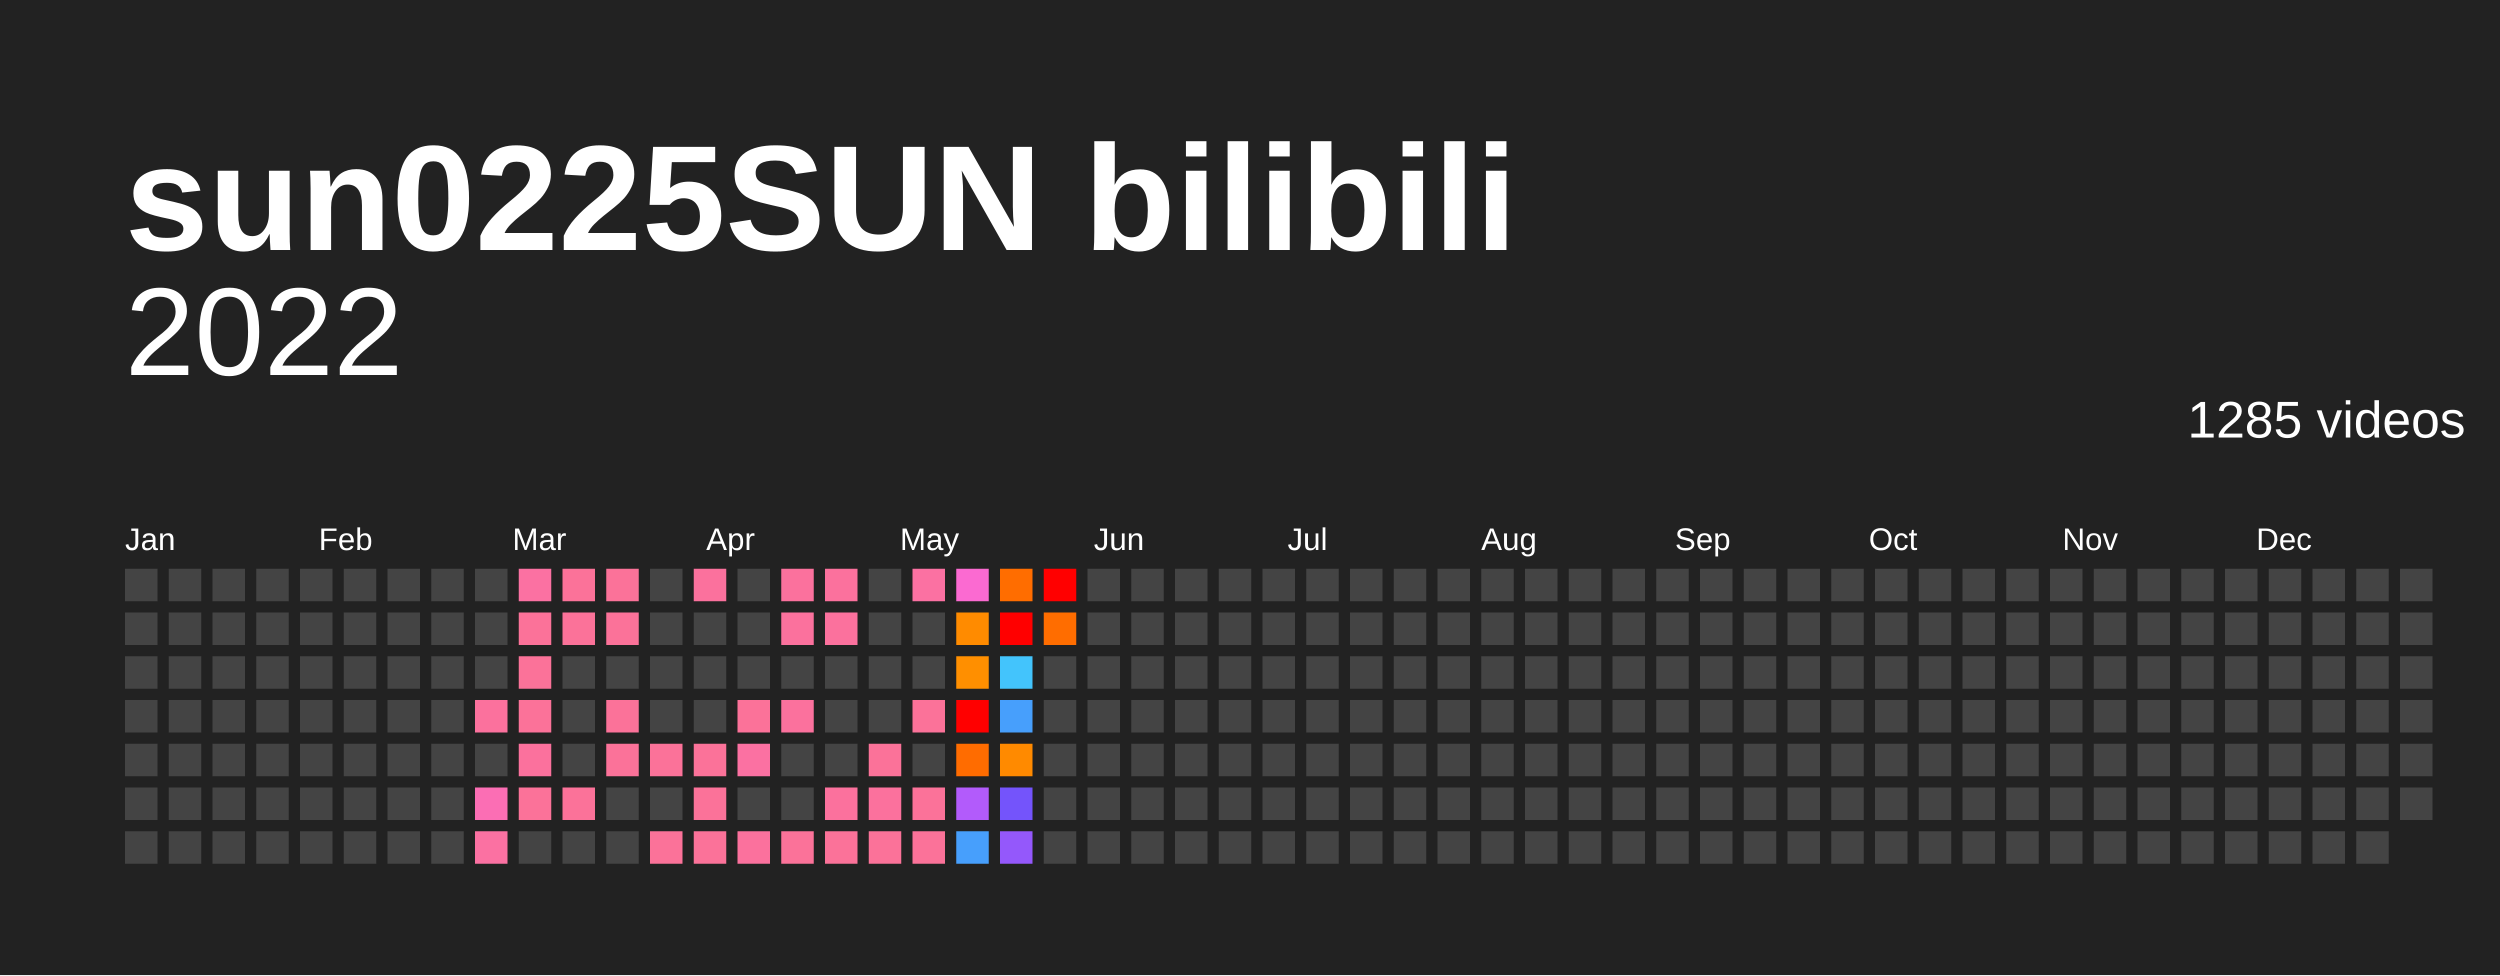
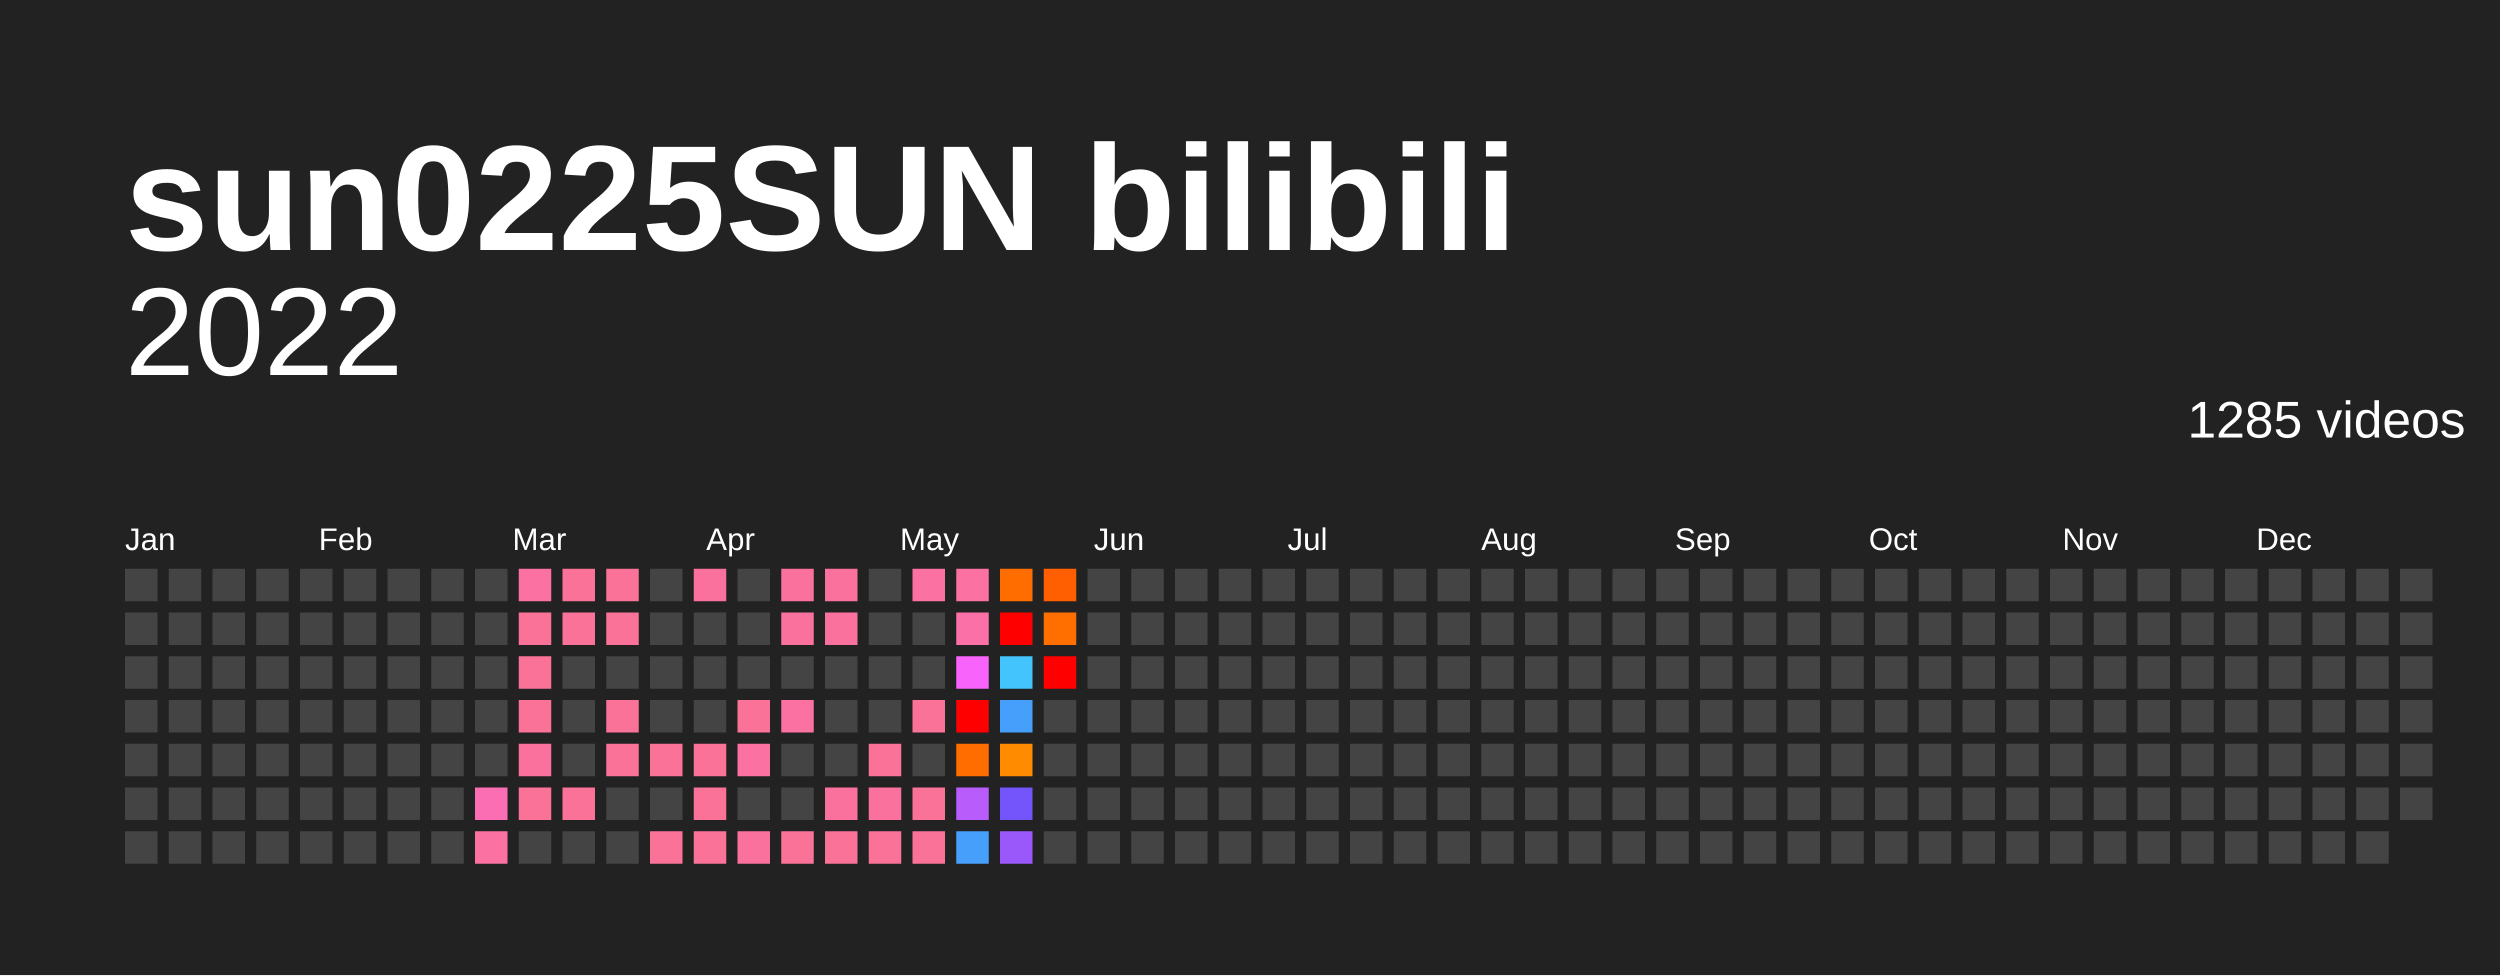
<svg xmlns="http://www.w3.org/2000/svg" baseProfile="full" height="78mm" version="1.1" viewBox="0,0,200,78" width="200mm">
  <defs />
  <rect fill="#222222" height="78" width="200" x="0" y="0" />
  <text fill="#FFFFFF" style="font-size:12px; font-family:Arial; font-weight:bold;" x="10" y="20">sun0225SUN bilibili</text>
  <text alignment-baseline="hanging" fill="#FFFFFF" style="font-size:10.0px; font-family:Arial;" x="10" y="30">2022</text>
  <text alignment-baseline="hanging" fill="#FFFFFF" style="font-size:4.125px; font-family:Arial;" x="175" y="35">1285 videos</text>
  <text fill="#FFFFFF" style="font-size:2.5px; font-family:Arial" x="10.0" y="44">Jan</text>
  <text fill="#FFFFFF" style="font-size:2.5px; font-family:Arial" x="25.5" y="44">Feb</text>
  <text fill="#FFFFFF" style="font-size:2.5px; font-family:Arial" x="41.0" y="44">Mar</text>
  <text fill="#FFFFFF" style="font-size:2.5px; font-family:Arial" x="56.5" y="44">Apr</text>
  <text fill="#FFFFFF" style="font-size:2.5px; font-family:Arial" x="72.0" y="44">May</text>
  <text fill="#FFFFFF" style="font-size:2.5px; font-family:Arial" x="87.5" y="44">Jun</text>
  <text fill="#FFFFFF" style="font-size:2.5px; font-family:Arial" x="103.0" y="44">Jul</text>
  <text fill="#FFFFFF" style="font-size:2.5px; font-family:Arial" x="118.5" y="44">Aug</text>
  <text fill="#FFFFFF" style="font-size:2.5px; font-family:Arial" x="134.0" y="44">Sep</text>
  <text fill="#FFFFFF" style="font-size:2.5px; font-family:Arial" x="149.5" y="44">Oct</text>
  <text fill="#FFFFFF" style="font-size:2.5px; font-family:Arial" x="165.0" y="44">Nov</text>
  <text fill="#FFFFFF" style="font-size:2.5px; font-family:Arial" x="180.5" y="44">Dec</text>
  <rect fill="#444444" height="2.6" width="2.6" x="10.0" y="45.5" />
  <rect fill="#444444" height="2.6" width="2.6" x="10.0" y="49.0" />
  <rect fill="#444444" height="2.6" width="2.6" x="10.0" y="52.5" />
  <rect fill="#444444" height="2.6" width="2.6" x="10.0" y="56.0" />
  <rect fill="#444444" height="2.6" width="2.6" x="10.0" y="59.5" />
  <rect fill="#444444" height="2.6" width="2.6" x="10.0" y="63.0" />
  <rect fill="#444444" height="2.6" width="2.6" x="10.0" y="66.5" />
  <rect fill="#444444" height="2.6" width="2.6" x="13.5" y="45.5" />
  <rect fill="#444444" height="2.6" width="2.6" x="13.5" y="49.0" />
  <rect fill="#444444" height="2.6" width="2.6" x="13.5" y="52.5" />
  <rect fill="#444444" height="2.6" width="2.6" x="13.5" y="56.0" />
  <rect fill="#444444" height="2.6" width="2.6" x="13.5" y="59.5" />
  <rect fill="#444444" height="2.6" width="2.6" x="13.5" y="63.0" />
  <rect fill="#444444" height="2.6" width="2.6" x="13.5" y="66.5" />
  <rect fill="#444444" height="2.6" width="2.6" x="17.0" y="45.5" />
  <rect fill="#444444" height="2.6" width="2.6" x="17.0" y="49.0" />
  <rect fill="#444444" height="2.6" width="2.6" x="17.0" y="52.5" />
  <rect fill="#444444" height="2.6" width="2.6" x="17.0" y="56.0" />
  <rect fill="#444444" height="2.6" width="2.6" x="17.0" y="59.5" />
  <rect fill="#444444" height="2.6" width="2.6" x="17.0" y="63.0" />
  <rect fill="#444444" height="2.6" width="2.6" x="17.0" y="66.5" />
  <rect fill="#444444" height="2.6" width="2.6" x="20.5" y="45.5" />
  <rect fill="#444444" height="2.6" width="2.6" x="20.5" y="49.0" />
  <rect fill="#444444" height="2.6" width="2.6" x="20.5" y="52.5" />
  <rect fill="#444444" height="2.6" width="2.6" x="20.5" y="56.0" />
  <rect fill="#444444" height="2.6" width="2.6" x="20.5" y="59.5" />
  <rect fill="#444444" height="2.6" width="2.6" x="20.5" y="63.0" />
  <rect fill="#444444" height="2.6" width="2.6" x="20.5" y="66.5" />
  <rect fill="#444444" height="2.6" width="2.6" x="24.0" y="45.5" />
  <rect fill="#444444" height="2.6" width="2.6" x="24.0" y="49.0" />
  <rect fill="#444444" height="2.6" width="2.6" x="24.0" y="52.5" />
  <rect fill="#444444" height="2.6" width="2.6" x="24.0" y="56.0" />
  <rect fill="#444444" height="2.6" width="2.6" x="24.0" y="59.5" />
  <rect fill="#444444" height="2.6" width="2.6" x="24.0" y="63.0" />
  <rect fill="#444444" height="2.6" width="2.6" x="24.0" y="66.5" />
  <rect fill="#444444" height="2.6" width="2.6" x="27.5" y="45.5" />
  <rect fill="#444444" height="2.6" width="2.6" x="27.5" y="49.0" />
  <rect fill="#444444" height="2.6" width="2.6" x="27.5" y="52.5" />
  <rect fill="#444444" height="2.6" width="2.6" x="27.5" y="56.0" />
  <rect fill="#444444" height="2.6" width="2.6" x="27.5" y="59.5" />
  <rect fill="#444444" height="2.6" width="2.6" x="27.5" y="63.0" />
  <rect fill="#444444" height="2.6" width="2.6" x="27.5" y="66.5" />
  <rect fill="#444444" height="2.6" width="2.6" x="31.0" y="45.5" />
  <rect fill="#444444" height="2.6" width="2.6" x="31.0" y="49.0" />
  <rect fill="#444444" height="2.6" width="2.6" x="31.0" y="52.5" />
  <rect fill="#444444" height="2.6" width="2.6" x="31.0" y="56.0" />
  <rect fill="#444444" height="2.6" width="2.6" x="31.0" y="59.5" />
  <rect fill="#444444" height="2.6" width="2.6" x="31.0" y="63.0" />
  <rect fill="#444444" height="2.6" width="2.6" x="31.0" y="66.5" />
  <rect fill="#444444" height="2.6" width="2.6" x="34.5" y="45.5" />
  <rect fill="#444444" height="2.6" width="2.6" x="34.5" y="49.0" />
  <rect fill="#444444" height="2.6" width="2.6" x="34.5" y="52.5" />
  <rect fill="#444444" height="2.6" width="2.6" x="34.5" y="56.0" />
  <rect fill="#444444" height="2.6" width="2.6" x="34.5" y="59.5" />
  <rect fill="#444444" height="2.6" width="2.6" x="34.5" y="63.0" />
  <rect fill="#444444" height="2.6" width="2.6" x="34.5" y="66.5" />
  <rect fill="#444444" height="2.6" width="2.6" x="38.0" y="45.5" />
  <rect fill="#444444" height="2.6" width="2.6" x="38.0" y="49.0" />
  <rect fill="#444444" height="2.6" width="2.6" x="38.0" y="52.5" />
-   <rect fill="#fb719d" height="2.6" width="2.6" x="38.0" y="56.0" />
+   <rect fill="#444444" height="2.6" width="2.6" x="38.0" y="56.0" />
  <rect fill="#444444" height="2.6" width="2.6" x="38.0" y="59.5" />
  <rect fill="#fb6eb4" height="2.6" width="2.6" x="38.0" y="63.0" />
  <rect fill="#fb71a2" height="2.6" width="2.6" x="38.0" y="66.5" />
  <rect fill="#fb71a2" height="2.6" width="2.6" x="41.5" y="45.5" />
  <rect fill="#fb7299" height="2.6" width="2.6" x="41.5" y="49.0" />
  <rect fill="#fb7299" height="2.6" width="2.6" x="41.5" y="52.5" />
  <rect fill="#fb7299" height="2.6" width="2.6" x="41.5" y="56.0" />
  <rect fill="#fb719d" height="2.6" width="2.6" x="41.5" y="59.5" />
  <rect fill="#fb7299" height="2.6" width="2.6" x="41.5" y="63.0" />
  <rect fill="#444444" height="2.6" width="2.6" x="41.5" y="66.5" />
  <rect fill="#fb7299" height="2.6" width="2.6" x="45.0" y="45.5" />
  <rect fill="#fb7299" height="2.6" width="2.6" x="45.0" y="49.0" />
  <rect fill="#444444" height="2.6" width="2.6" x="45.0" y="52.5" />
  <rect fill="#444444" height="2.6" width="2.6" x="45.0" y="56.0" />
  <rect fill="#444444" height="2.6" width="2.6" x="45.0" y="59.5" />
  <rect fill="#fb7299" height="2.6" width="2.6" x="45.0" y="63.0" />
  <rect fill="#444444" height="2.6" width="2.6" x="45.0" y="66.5" />
  <rect fill="#fb7299" height="2.6" width="2.6" x="48.5" y="45.5" />
  <rect fill="#fb7299" height="2.6" width="2.6" x="48.5" y="49.0" />
  <rect fill="#444444" height="2.6" width="2.6" x="48.5" y="52.5" />
  <rect fill="#fb7299" height="2.6" width="2.6" x="48.5" y="56.0" />
  <rect fill="#fb7299" height="2.6" width="2.6" x="48.5" y="59.5" />
  <rect fill="#444444" height="2.6" width="2.6" x="48.5" y="63.0" />
  <rect fill="#444444" height="2.6" width="2.6" x="48.5" y="66.5" />
  <rect fill="#444444" height="2.6" width="2.6" x="52.0" y="45.5" />
  <rect fill="#444444" height="2.6" width="2.6" x="52.0" y="49.0" />
  <rect fill="#444444" height="2.6" width="2.6" x="52.0" y="52.5" />
  <rect fill="#444444" height="2.6" width="2.6" x="52.0" y="56.0" />
  <rect fill="#fb7299" height="2.6" width="2.6" x="52.0" y="59.5" />
  <rect fill="#444444" height="2.6" width="2.6" x="52.0" y="63.0" />
  <rect fill="#fb7299" height="2.6" width="2.6" x="52.0" y="66.5" />
  <rect fill="#fb719d" height="2.6" width="2.6" x="55.5" y="45.5" />
  <rect fill="#444444" height="2.6" width="2.6" x="55.5" y="49.0" />
  <rect fill="#444444" height="2.6" width="2.6" x="55.5" y="52.5" />
  <rect fill="#444444" height="2.6" width="2.6" x="55.5" y="56.0" />
  <rect fill="#fb7299" height="2.6" width="2.6" x="55.5" y="59.5" />
  <rect fill="#fb7299" height="2.6" width="2.6" x="55.5" y="63.0" />
  <rect fill="#fb7299" height="2.6" width="2.6" x="55.5" y="66.5" />
  <rect fill="#444444" height="2.6" width="2.6" x="59.0" y="45.5" />
  <rect fill="#444444" height="2.6" width="2.6" x="59.0" y="49.0" />
  <rect fill="#444444" height="2.6" width="2.6" x="59.0" y="52.5" />
  <rect fill="#fb7299" height="2.6" width="2.6" x="59.0" y="56.0" />
  <rect fill="#fb71a2" height="2.6" width="2.6" x="59.0" y="59.5" />
  <rect fill="#444444" height="2.6" width="2.6" x="59.0" y="63.0" />
  <rect fill="#fb719d" height="2.6" width="2.6" x="59.0" y="66.5" />
  <rect fill="#fb719d" height="2.6" width="2.6" x="62.5" y="45.5" />
  <rect fill="#fb719d" height="2.6" width="2.6" x="62.5" y="49.0" />
  <rect fill="#444444" height="2.6" width="2.6" x="62.5" y="52.5" />
-   <rect fill="#fb719d" height="2.6" width="2.6" x="62.5" y="56.0" />
+   <rect fill="#fb71a2" height="2.6" width="2.6" x="62.5" y="56.0" />
  <rect fill="#444444" height="2.6" width="2.6" x="62.5" y="59.5" />
  <rect fill="#444444" height="2.6" width="2.6" x="62.5" y="63.0" />
  <rect fill="#fb7299" height="2.6" width="2.6" x="62.5" y="66.5" />
  <rect fill="#fb719d" height="2.6" width="2.6" x="66.0" y="45.5" />
  <rect fill="#fb719d" height="2.6" width="2.6" x="66.0" y="49.0" />
  <rect fill="#444444" height="2.6" width="2.6" x="66.0" y="52.5" />
  <rect fill="#444444" height="2.6" width="2.6" x="66.0" y="56.0" />
  <rect fill="#444444" height="2.6" width="2.6" x="66.0" y="59.5" />
  <rect fill="#fb719d" height="2.6" width="2.6" x="66.0" y="63.0" />
  <rect fill="#fb7299" height="2.6" width="2.6" x="66.0" y="66.5" />
  <rect fill="#444444" height="2.6" width="2.6" x="69.5" y="45.5" />
  <rect fill="#444444" height="2.6" width="2.6" x="69.5" y="49.0" />
  <rect fill="#444444" height="2.6" width="2.6" x="69.5" y="52.5" />
  <rect fill="#444444" height="2.6" width="2.6" x="69.5" y="56.0" />
  <rect fill="#fb7299" height="2.6" width="2.6" x="69.5" y="59.5" />
  <rect fill="#fb719d" height="2.6" width="2.6" x="69.5" y="63.0" />
  <rect fill="#fb7299" height="2.6" width="2.6" x="69.5" y="66.5" />
  <rect fill="#fb71a2" height="2.6" width="2.6" x="73.0" y="45.5" />
  <rect fill="#444444" height="2.6" width="2.6" x="73.0" y="49.0" />
  <rect fill="#444444" height="2.6" width="2.6" x="73.0" y="52.5" />
  <rect fill="#fb7299" height="2.6" width="2.6" x="73.0" y="56.0" />
  <rect fill="#444444" height="2.6" width="2.6" x="73.0" y="59.5" />
  <rect fill="#fb7299" height="2.6" width="2.6" x="73.0" y="63.0" />
  <rect fill="#fb7299" height="2.6" width="2.6" x="73.0" y="66.5" />
-   <rect fill="#fb6ad1" height="2.6" width="2.6" x="76.5" y="45.5" />
-   <rect fill="#ff8b00" height="2.6" width="2.6" x="76.5" y="49.0" />
-   <rect fill="#ff8f00" height="2.6" width="2.6" x="76.5" y="52.5" />
+   <rect fill="#fb71a2" height="2.6" width="2.6" x="76.5" y="45.5" />
+   <rect fill="#fb70a6" height="2.6" width="2.6" x="76.5" y="49.0" />
+   <rect fill="#f763fb" height="2.6" width="2.6" x="76.5" y="52.5" />
  <rect fill="red" height="2.6" width="2.6" x="76.5" y="56.0" />
  <rect fill="#ff6c00" height="2.6" width="2.6" x="76.5" y="59.5" />
-   <rect fill="#b25bfb" height="2.6" width="2.6" x="76.5" y="63.0" />
+   <rect fill="#b85cfb" height="2.6" width="2.6" x="76.5" y="63.0" />
  <rect fill="#479ffc" height="2.6" width="2.6" x="76.5" y="66.5" />
  <rect fill="#ff6d00" height="2.6" width="2.6" x="80.0" y="45.5" />
  <rect fill="red" height="2.6" width="2.6" x="80.0" y="49.0" />
  <rect fill="#43c4fc" height="2.6" width="2.6" x="80.0" y="52.5" />
  <rect fill="#479ffc" height="2.6" width="2.6" x="80.0" y="56.0" />
-   <rect fill="#ff8a00" height="2.6" width="2.6" x="80.0" y="59.5" />
+   <rect fill="#ff8b00" height="2.6" width="2.6" x="80.0" y="59.5" />
  <rect fill="#7454fb" height="2.6" width="2.6" x="80.0" y="63.0" />
-   <rect fill="#9458fb" height="2.6" width="2.6" x="80.0" y="66.5" />
-   <rect fill="red" height="2.6" width="2.6" x="83.5" y="45.5" />
-   <rect fill="#ff6d00" height="2.6" width="2.6" x="83.5" y="49.0" />
-   <rect fill="#444444" height="2.6" width="2.6" x="83.5" y="52.5" />
+   <rect fill="#9a58fb" height="2.6" width="2.6" x="80.0" y="66.5" />
+   <rect fill="#ff5f00" height="2.6" width="2.6" x="83.5" y="45.5" />
+   <rect fill="#ff6f00" height="2.6" width="2.6" x="83.5" y="49.0" />
+   <rect fill="red" height="2.6" width="2.6" x="83.5" y="52.5" />
  <rect fill="#444444" height="2.6" width="2.6" x="83.5" y="56.0" />
  <rect fill="#444444" height="2.6" width="2.6" x="83.5" y="59.5" />
  <rect fill="#444444" height="2.6" width="2.6" x="83.5" y="63.0" />
  <rect fill="#444444" height="2.6" width="2.6" x="83.5" y="66.5" />
  <rect fill="#444444" height="2.6" width="2.6" x="87.0" y="45.5" />
  <rect fill="#444444" height="2.6" width="2.6" x="87.0" y="49.0" />
  <rect fill="#444444" height="2.6" width="2.6" x="87.0" y="52.5" />
  <rect fill="#444444" height="2.6" width="2.6" x="87.0" y="56.0" />
  <rect fill="#444444" height="2.6" width="2.6" x="87.0" y="59.5" />
  <rect fill="#444444" height="2.6" width="2.6" x="87.0" y="63.0" />
  <rect fill="#444444" height="2.6" width="2.6" x="87.0" y="66.5" />
  <rect fill="#444444" height="2.6" width="2.6" x="90.5" y="45.5" />
  <rect fill="#444444" height="2.6" width="2.6" x="90.5" y="49.0" />
  <rect fill="#444444" height="2.6" width="2.6" x="90.5" y="52.5" />
  <rect fill="#444444" height="2.6" width="2.6" x="90.5" y="56.0" />
  <rect fill="#444444" height="2.6" width="2.6" x="90.5" y="59.5" />
  <rect fill="#444444" height="2.6" width="2.6" x="90.5" y="63.0" />
  <rect fill="#444444" height="2.6" width="2.6" x="90.5" y="66.5" />
  <rect fill="#444444" height="2.6" width="2.6" x="94.0" y="45.5" />
  <rect fill="#444444" height="2.6" width="2.6" x="94.0" y="49.0" />
  <rect fill="#444444" height="2.6" width="2.6" x="94.0" y="52.5" />
  <rect fill="#444444" height="2.6" width="2.6" x="94.0" y="56.0" />
  <rect fill="#444444" height="2.6" width="2.6" x="94.0" y="59.5" />
  <rect fill="#444444" height="2.6" width="2.6" x="94.0" y="63.0" />
  <rect fill="#444444" height="2.6" width="2.6" x="94.0" y="66.5" />
  <rect fill="#444444" height="2.6" width="2.6" x="97.5" y="45.5" />
  <rect fill="#444444" height="2.6" width="2.6" x="97.5" y="49.0" />
  <rect fill="#444444" height="2.6" width="2.6" x="97.5" y="52.5" />
  <rect fill="#444444" height="2.6" width="2.6" x="97.5" y="56.0" />
  <rect fill="#444444" height="2.6" width="2.6" x="97.5" y="59.5" />
  <rect fill="#444444" height="2.6" width="2.6" x="97.5" y="63.0" />
  <rect fill="#444444" height="2.6" width="2.6" x="97.5" y="66.5" />
  <rect fill="#444444" height="2.6" width="2.6" x="101.0" y="45.5" />
  <rect fill="#444444" height="2.6" width="2.6" x="101.0" y="49.0" />
  <rect fill="#444444" height="2.6" width="2.6" x="101.0" y="52.5" />
  <rect fill="#444444" height="2.6" width="2.6" x="101.0" y="56.0" />
  <rect fill="#444444" height="2.6" width="2.6" x="101.0" y="59.5" />
  <rect fill="#444444" height="2.6" width="2.6" x="101.0" y="63.0" />
  <rect fill="#444444" height="2.6" width="2.6" x="101.0" y="66.5" />
  <rect fill="#444444" height="2.6" width="2.6" x="104.5" y="45.5" />
  <rect fill="#444444" height="2.6" width="2.6" x="104.5" y="49.0" />
  <rect fill="#444444" height="2.6" width="2.6" x="104.5" y="52.5" />
  <rect fill="#444444" height="2.6" width="2.6" x="104.5" y="56.0" />
  <rect fill="#444444" height="2.6" width="2.6" x="104.5" y="59.5" />
  <rect fill="#444444" height="2.6" width="2.6" x="104.5" y="63.0" />
  <rect fill="#444444" height="2.6" width="2.6" x="104.5" y="66.5" />
  <rect fill="#444444" height="2.6" width="2.6" x="108.0" y="45.5" />
  <rect fill="#444444" height="2.6" width="2.6" x="108.0" y="49.0" />
  <rect fill="#444444" height="2.6" width="2.6" x="108.0" y="52.5" />
  <rect fill="#444444" height="2.6" width="2.6" x="108.0" y="56.0" />
  <rect fill="#444444" height="2.6" width="2.6" x="108.0" y="59.5" />
  <rect fill="#444444" height="2.6" width="2.6" x="108.0" y="63.0" />
  <rect fill="#444444" height="2.6" width="2.6" x="108.0" y="66.5" />
  <rect fill="#444444" height="2.6" width="2.6" x="111.5" y="45.5" />
  <rect fill="#444444" height="2.6" width="2.6" x="111.5" y="49.0" />
  <rect fill="#444444" height="2.6" width="2.6" x="111.5" y="52.5" />
  <rect fill="#444444" height="2.6" width="2.6" x="111.5" y="56.0" />
  <rect fill="#444444" height="2.6" width="2.6" x="111.5" y="59.5" />
  <rect fill="#444444" height="2.6" width="2.6" x="111.5" y="63.0" />
  <rect fill="#444444" height="2.6" width="2.6" x="111.5" y="66.5" />
  <rect fill="#444444" height="2.6" width="2.6" x="115.0" y="45.5" />
  <rect fill="#444444" height="2.6" width="2.6" x="115.0" y="49.0" />
  <rect fill="#444444" height="2.6" width="2.6" x="115.0" y="52.5" />
  <rect fill="#444444" height="2.6" width="2.6" x="115.0" y="56.0" />
  <rect fill="#444444" height="2.6" width="2.6" x="115.0" y="59.5" />
  <rect fill="#444444" height="2.6" width="2.6" x="115.0" y="63.0" />
  <rect fill="#444444" height="2.6" width="2.6" x="115.0" y="66.5" />
  <rect fill="#444444" height="2.6" width="2.6" x="118.5" y="45.5" />
  <rect fill="#444444" height="2.6" width="2.6" x="118.5" y="49.0" />
  <rect fill="#444444" height="2.6" width="2.6" x="118.5" y="52.5" />
  <rect fill="#444444" height="2.6" width="2.6" x="118.5" y="56.0" />
  <rect fill="#444444" height="2.6" width="2.6" x="118.5" y="59.5" />
  <rect fill="#444444" height="2.6" width="2.6" x="118.5" y="63.0" />
  <rect fill="#444444" height="2.6" width="2.6" x="118.5" y="66.5" />
  <rect fill="#444444" height="2.6" width="2.6" x="122.0" y="45.5" />
  <rect fill="#444444" height="2.6" width="2.6" x="122.0" y="49.0" />
  <rect fill="#444444" height="2.6" width="2.6" x="122.0" y="52.5" />
  <rect fill="#444444" height="2.6" width="2.6" x="122.0" y="56.0" />
  <rect fill="#444444" height="2.6" width="2.6" x="122.0" y="59.5" />
  <rect fill="#444444" height="2.6" width="2.6" x="122.0" y="63.0" />
  <rect fill="#444444" height="2.6" width="2.6" x="122.0" y="66.5" />
  <rect fill="#444444" height="2.6" width="2.6" x="125.5" y="45.5" />
  <rect fill="#444444" height="2.6" width="2.6" x="125.5" y="49.0" />
  <rect fill="#444444" height="2.6" width="2.6" x="125.5" y="52.5" />
  <rect fill="#444444" height="2.6" width="2.6" x="125.5" y="56.0" />
  <rect fill="#444444" height="2.6" width="2.6" x="125.5" y="59.5" />
  <rect fill="#444444" height="2.6" width="2.6" x="125.5" y="63.0" />
  <rect fill="#444444" height="2.6" width="2.6" x="125.5" y="66.5" />
  <rect fill="#444444" height="2.6" width="2.6" x="129.0" y="45.5" />
  <rect fill="#444444" height="2.6" width="2.6" x="129.0" y="49.0" />
  <rect fill="#444444" height="2.6" width="2.6" x="129.0" y="52.5" />
  <rect fill="#444444" height="2.6" width="2.6" x="129.0" y="56.0" />
  <rect fill="#444444" height="2.6" width="2.6" x="129.0" y="59.5" />
  <rect fill="#444444" height="2.6" width="2.6" x="129.0" y="63.0" />
  <rect fill="#444444" height="2.6" width="2.6" x="129.0" y="66.5" />
  <rect fill="#444444" height="2.6" width="2.6" x="132.5" y="45.5" />
  <rect fill="#444444" height="2.6" width="2.6" x="132.5" y="49.0" />
  <rect fill="#444444" height="2.6" width="2.6" x="132.5" y="52.5" />
  <rect fill="#444444" height="2.6" width="2.6" x="132.5" y="56.0" />
  <rect fill="#444444" height="2.6" width="2.6" x="132.5" y="59.5" />
  <rect fill="#444444" height="2.6" width="2.6" x="132.5" y="63.0" />
  <rect fill="#444444" height="2.6" width="2.6" x="132.5" y="66.5" />
  <rect fill="#444444" height="2.6" width="2.6" x="136.0" y="45.5" />
  <rect fill="#444444" height="2.6" width="2.6" x="136.0" y="49.0" />
  <rect fill="#444444" height="2.6" width="2.6" x="136.0" y="52.5" />
  <rect fill="#444444" height="2.6" width="2.6" x="136.0" y="56.0" />
  <rect fill="#444444" height="2.6" width="2.6" x="136.0" y="59.5" />
  <rect fill="#444444" height="2.6" width="2.6" x="136.0" y="63.0" />
  <rect fill="#444444" height="2.6" width="2.6" x="136.0" y="66.5" />
  <rect fill="#444444" height="2.6" width="2.6" x="139.5" y="45.5" />
  <rect fill="#444444" height="2.6" width="2.6" x="139.5" y="49.0" />
  <rect fill="#444444" height="2.6" width="2.6" x="139.5" y="52.5" />
  <rect fill="#444444" height="2.6" width="2.6" x="139.5" y="56.0" />
  <rect fill="#444444" height="2.6" width="2.6" x="139.5" y="59.5" />
  <rect fill="#444444" height="2.6" width="2.6" x="139.5" y="63.0" />
  <rect fill="#444444" height="2.6" width="2.6" x="139.5" y="66.5" />
  <rect fill="#444444" height="2.6" width="2.6" x="143.0" y="45.5" />
  <rect fill="#444444" height="2.6" width="2.6" x="143.0" y="49.0" />
  <rect fill="#444444" height="2.6" width="2.6" x="143.0" y="52.5" />
  <rect fill="#444444" height="2.6" width="2.6" x="143.0" y="56.0" />
  <rect fill="#444444" height="2.6" width="2.6" x="143.0" y="59.5" />
  <rect fill="#444444" height="2.6" width="2.6" x="143.0" y="63.0" />
  <rect fill="#444444" height="2.6" width="2.6" x="143.0" y="66.5" />
  <rect fill="#444444" height="2.6" width="2.6" x="146.5" y="45.5" />
  <rect fill="#444444" height="2.6" width="2.6" x="146.5" y="49.0" />
  <rect fill="#444444" height="2.6" width="2.6" x="146.5" y="52.5" />
  <rect fill="#444444" height="2.6" width="2.6" x="146.5" y="56.0" />
  <rect fill="#444444" height="2.6" width="2.6" x="146.5" y="59.5" />
  <rect fill="#444444" height="2.6" width="2.6" x="146.5" y="63.0" />
  <rect fill="#444444" height="2.6" width="2.6" x="146.5" y="66.5" />
  <rect fill="#444444" height="2.6" width="2.6" x="150.0" y="45.5" />
  <rect fill="#444444" height="2.6" width="2.6" x="150.0" y="49.0" />
  <rect fill="#444444" height="2.6" width="2.6" x="150.0" y="52.5" />
  <rect fill="#444444" height="2.6" width="2.6" x="150.0" y="56.0" />
  <rect fill="#444444" height="2.6" width="2.6" x="150.0" y="59.5" />
  <rect fill="#444444" height="2.6" width="2.6" x="150.0" y="63.0" />
  <rect fill="#444444" height="2.6" width="2.6" x="150.0" y="66.5" />
  <rect fill="#444444" height="2.6" width="2.6" x="153.5" y="45.5" />
  <rect fill="#444444" height="2.6" width="2.6" x="153.5" y="49.0" />
  <rect fill="#444444" height="2.6" width="2.6" x="153.5" y="52.5" />
  <rect fill="#444444" height="2.6" width="2.6" x="153.5" y="56.0" />
  <rect fill="#444444" height="2.6" width="2.6" x="153.5" y="59.5" />
  <rect fill="#444444" height="2.6" width="2.6" x="153.5" y="63.0" />
  <rect fill="#444444" height="2.6" width="2.6" x="153.5" y="66.5" />
  <rect fill="#444444" height="2.6" width="2.6" x="157.0" y="45.5" />
  <rect fill="#444444" height="2.6" width="2.6" x="157.0" y="49.0" />
  <rect fill="#444444" height="2.6" width="2.6" x="157.0" y="52.5" />
  <rect fill="#444444" height="2.6" width="2.6" x="157.0" y="56.0" />
  <rect fill="#444444" height="2.6" width="2.6" x="157.0" y="59.5" />
  <rect fill="#444444" height="2.6" width="2.6" x="157.0" y="63.0" />
  <rect fill="#444444" height="2.6" width="2.6" x="157.0" y="66.5" />
  <rect fill="#444444" height="2.6" width="2.6" x="160.5" y="45.5" />
  <rect fill="#444444" height="2.6" width="2.6" x="160.5" y="49.0" />
  <rect fill="#444444" height="2.6" width="2.6" x="160.5" y="52.5" />
  <rect fill="#444444" height="2.6" width="2.6" x="160.5" y="56.0" />
  <rect fill="#444444" height="2.6" width="2.6" x="160.5" y="59.5" />
  <rect fill="#444444" height="2.6" width="2.6" x="160.5" y="63.0" />
  <rect fill="#444444" height="2.6" width="2.6" x="160.5" y="66.5" />
  <rect fill="#444444" height="2.6" width="2.6" x="164.0" y="45.5" />
  <rect fill="#444444" height="2.6" width="2.6" x="164.0" y="49.0" />
  <rect fill="#444444" height="2.6" width="2.6" x="164.0" y="52.5" />
  <rect fill="#444444" height="2.6" width="2.6" x="164.0" y="56.0" />
  <rect fill="#444444" height="2.6" width="2.6" x="164.0" y="59.5" />
  <rect fill="#444444" height="2.6" width="2.6" x="164.0" y="63.0" />
  <rect fill="#444444" height="2.6" width="2.6" x="164.0" y="66.5" />
  <rect fill="#444444" height="2.6" width="2.6" x="167.5" y="45.5" />
  <rect fill="#444444" height="2.6" width="2.6" x="167.5" y="49.0" />
  <rect fill="#444444" height="2.6" width="2.6" x="167.5" y="52.5" />
  <rect fill="#444444" height="2.6" width="2.6" x="167.5" y="56.0" />
  <rect fill="#444444" height="2.6" width="2.6" x="167.5" y="59.5" />
  <rect fill="#444444" height="2.6" width="2.6" x="167.5" y="63.0" />
  <rect fill="#444444" height="2.6" width="2.6" x="167.5" y="66.5" />
  <rect fill="#444444" height="2.6" width="2.6" x="171.0" y="45.5" />
  <rect fill="#444444" height="2.6" width="2.6" x="171.0" y="49.0" />
  <rect fill="#444444" height="2.6" width="2.6" x="171.0" y="52.5" />
  <rect fill="#444444" height="2.6" width="2.6" x="171.0" y="56.0" />
  <rect fill="#444444" height="2.6" width="2.6" x="171.0" y="59.5" />
  <rect fill="#444444" height="2.6" width="2.6" x="171.0" y="63.0" />
  <rect fill="#444444" height="2.6" width="2.6" x="171.0" y="66.5" />
  <rect fill="#444444" height="2.6" width="2.6" x="174.5" y="45.5" />
  <rect fill="#444444" height="2.6" width="2.6" x="174.5" y="49.0" />
  <rect fill="#444444" height="2.6" width="2.6" x="174.5" y="52.5" />
  <rect fill="#444444" height="2.6" width="2.6" x="174.5" y="56.0" />
  <rect fill="#444444" height="2.6" width="2.6" x="174.5" y="59.5" />
  <rect fill="#444444" height="2.6" width="2.6" x="174.5" y="63.0" />
  <rect fill="#444444" height="2.6" width="2.6" x="174.5" y="66.5" />
  <rect fill="#444444" height="2.6" width="2.6" x="178.0" y="45.5" />
  <rect fill="#444444" height="2.6" width="2.6" x="178.0" y="49.0" />
  <rect fill="#444444" height="2.6" width="2.6" x="178.0" y="52.5" />
  <rect fill="#444444" height="2.6" width="2.6" x="178.0" y="56.0" />
  <rect fill="#444444" height="2.6" width="2.6" x="178.0" y="59.5" />
  <rect fill="#444444" height="2.6" width="2.6" x="178.0" y="63.0" />
  <rect fill="#444444" height="2.6" width="2.6" x="178.0" y="66.5" />
  <rect fill="#444444" height="2.6" width="2.6" x="181.5" y="45.5" />
  <rect fill="#444444" height="2.6" width="2.6" x="181.5" y="49.0" />
  <rect fill="#444444" height="2.6" width="2.6" x="181.5" y="52.5" />
  <rect fill="#444444" height="2.6" width="2.6" x="181.5" y="56.0" />
  <rect fill="#444444" height="2.6" width="2.6" x="181.5" y="59.5" />
  <rect fill="#444444" height="2.6" width="2.6" x="181.5" y="63.0" />
  <rect fill="#444444" height="2.6" width="2.6" x="181.5" y="66.5" />
  <rect fill="#444444" height="2.6" width="2.6" x="185.0" y="45.5" />
  <rect fill="#444444" height="2.6" width="2.6" x="185.0" y="49.0" />
  <rect fill="#444444" height="2.6" width="2.6" x="185.0" y="52.5" />
  <rect fill="#444444" height="2.6" width="2.6" x="185.0" y="56.0" />
  <rect fill="#444444" height="2.6" width="2.6" x="185.0" y="59.5" />
  <rect fill="#444444" height="2.6" width="2.6" x="185.0" y="63.0" />
  <rect fill="#444444" height="2.6" width="2.6" x="185.0" y="66.5" />
  <rect fill="#444444" height="2.6" width="2.6" x="188.5" y="45.5" />
  <rect fill="#444444" height="2.6" width="2.6" x="188.5" y="49.0" />
  <rect fill="#444444" height="2.6" width="2.6" x="188.5" y="52.5" />
  <rect fill="#444444" height="2.6" width="2.6" x="188.5" y="56.0" />
  <rect fill="#444444" height="2.6" width="2.6" x="188.5" y="59.5" />
  <rect fill="#444444" height="2.6" width="2.6" x="188.5" y="63.0" />
  <rect fill="#444444" height="2.6" width="2.6" x="188.5" y="66.5" />
  <rect fill="#444444" height="2.6" width="2.6" x="192.0" y="45.5" />
  <rect fill="#444444" height="2.6" width="2.6" x="192.0" y="49.0" />
  <rect fill="#444444" height="2.6" width="2.6" x="192.0" y="52.5" />
  <rect fill="#444444" height="2.6" width="2.6" x="192.0" y="56.0" />
  <rect fill="#444444" height="2.6" width="2.6" x="192.0" y="59.5" />
  <rect fill="#444444" height="2.6" width="2.6" x="192.0" y="63.0" />
</svg>
